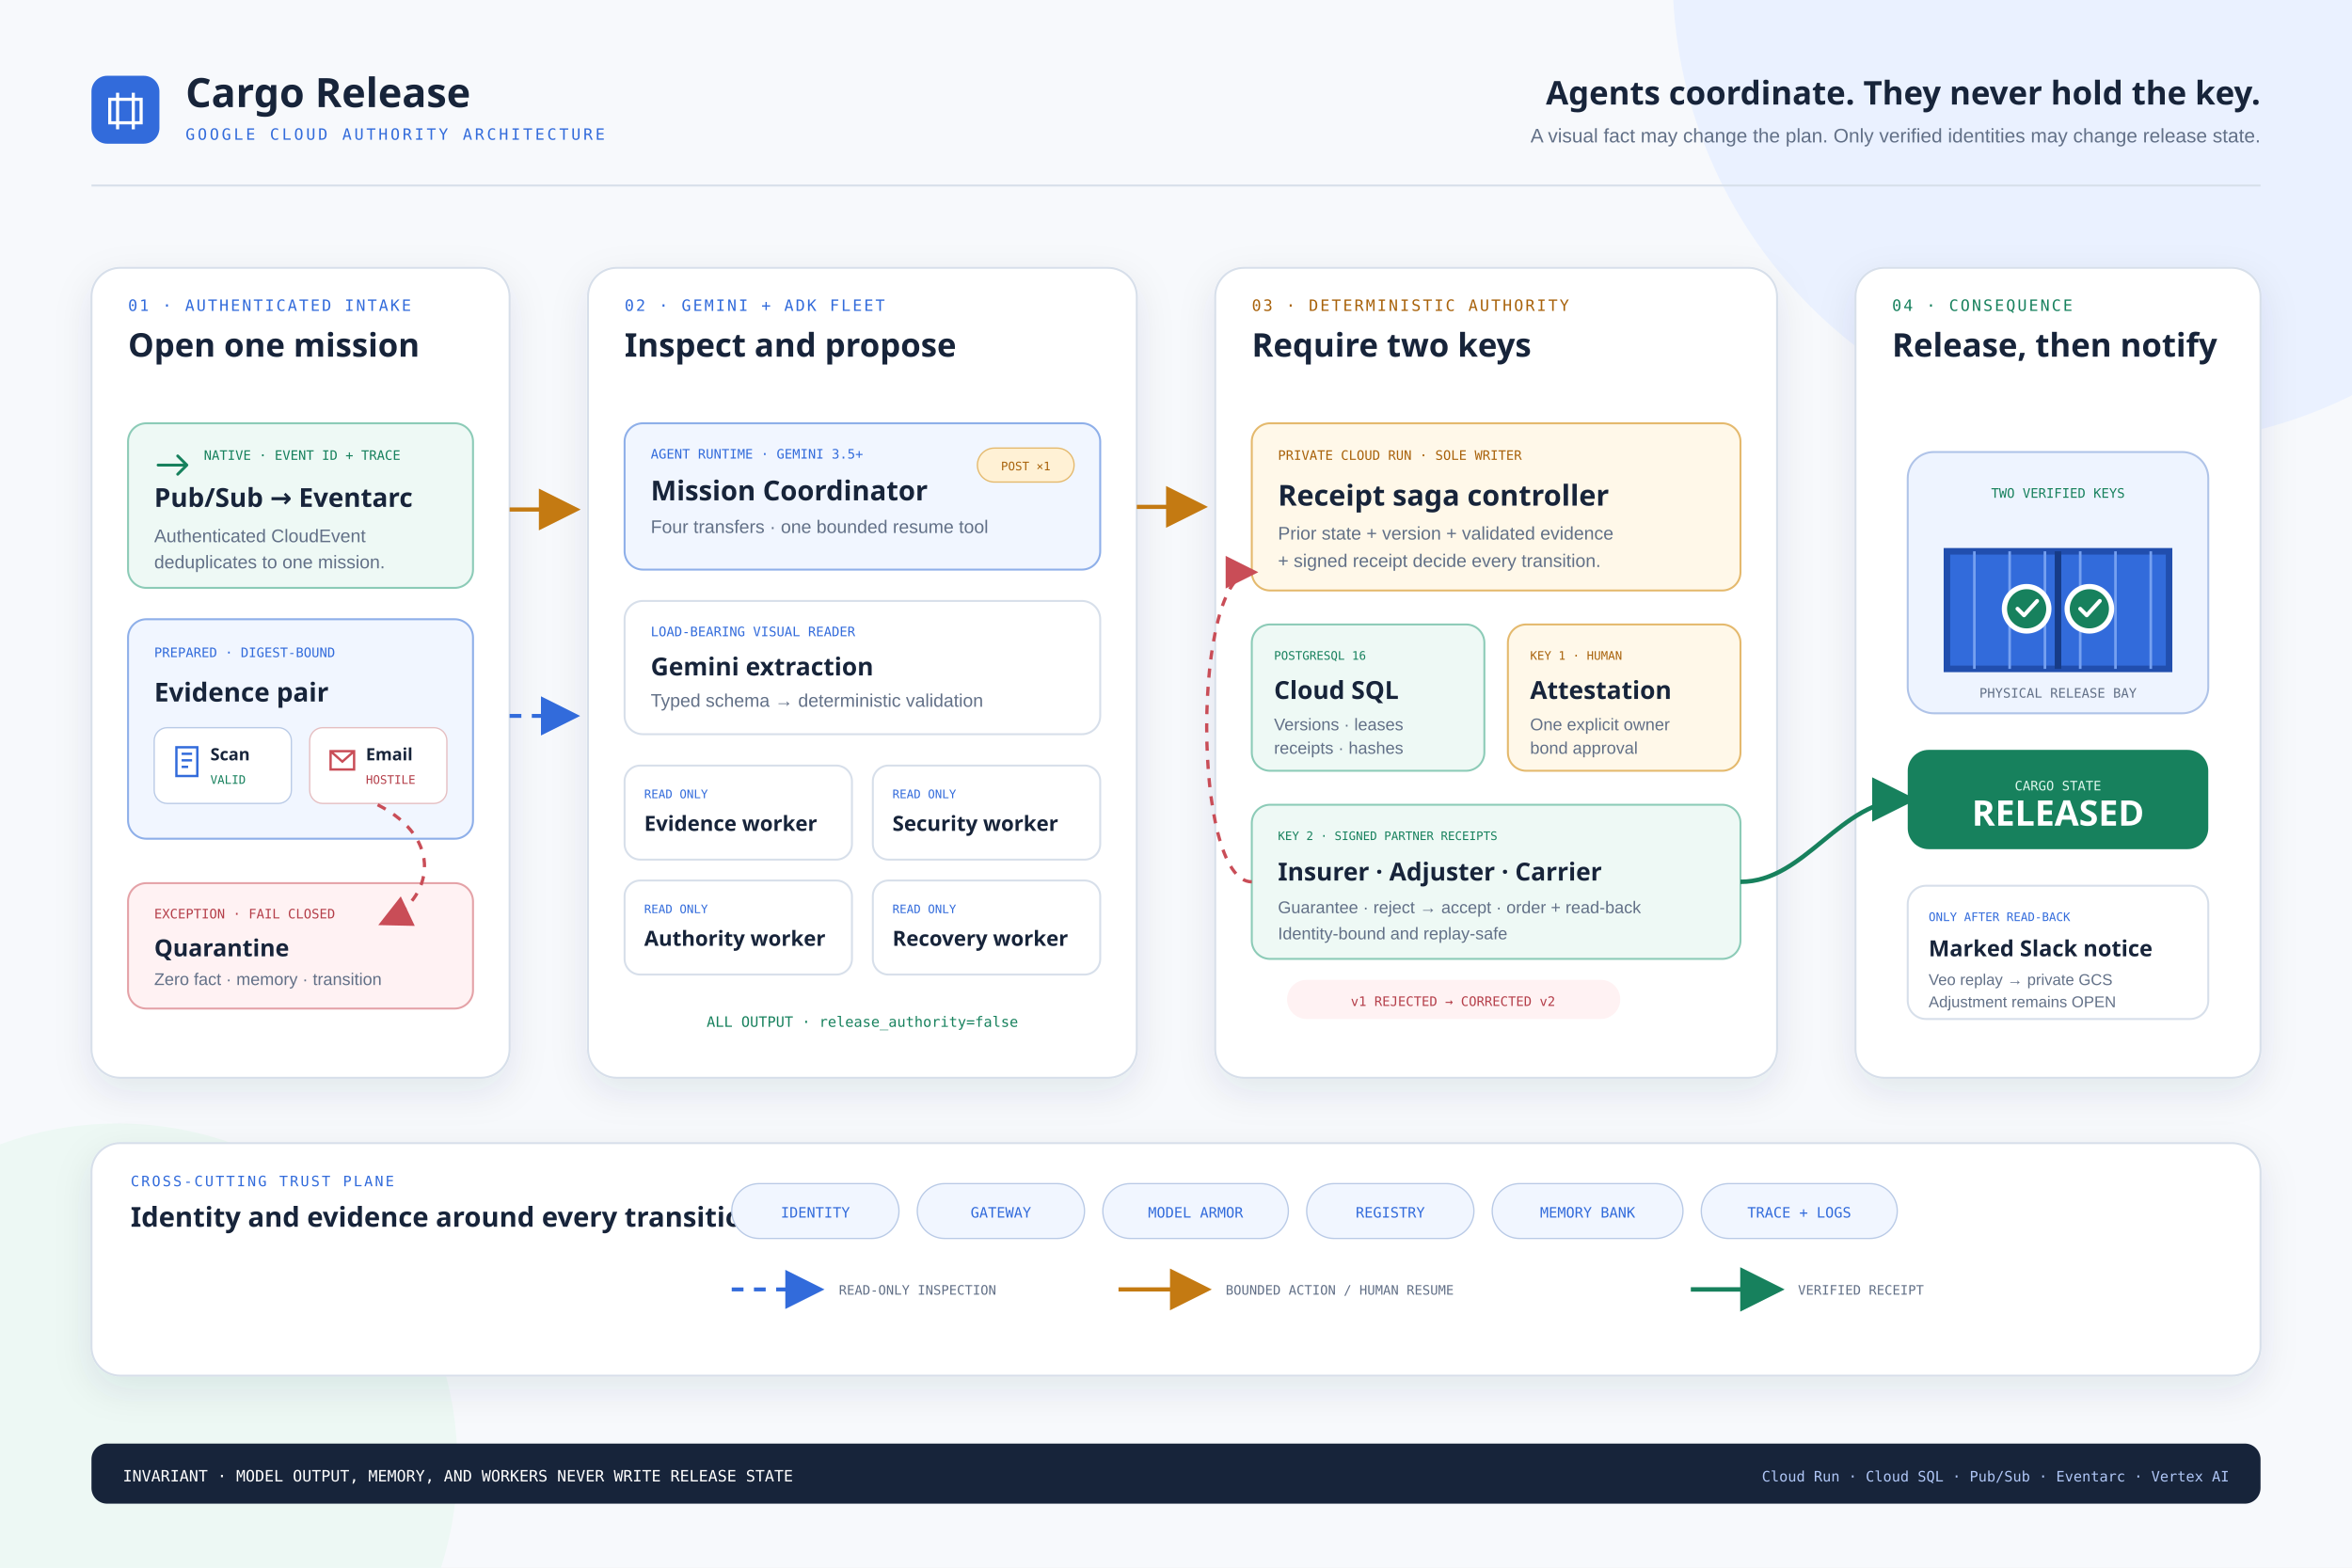
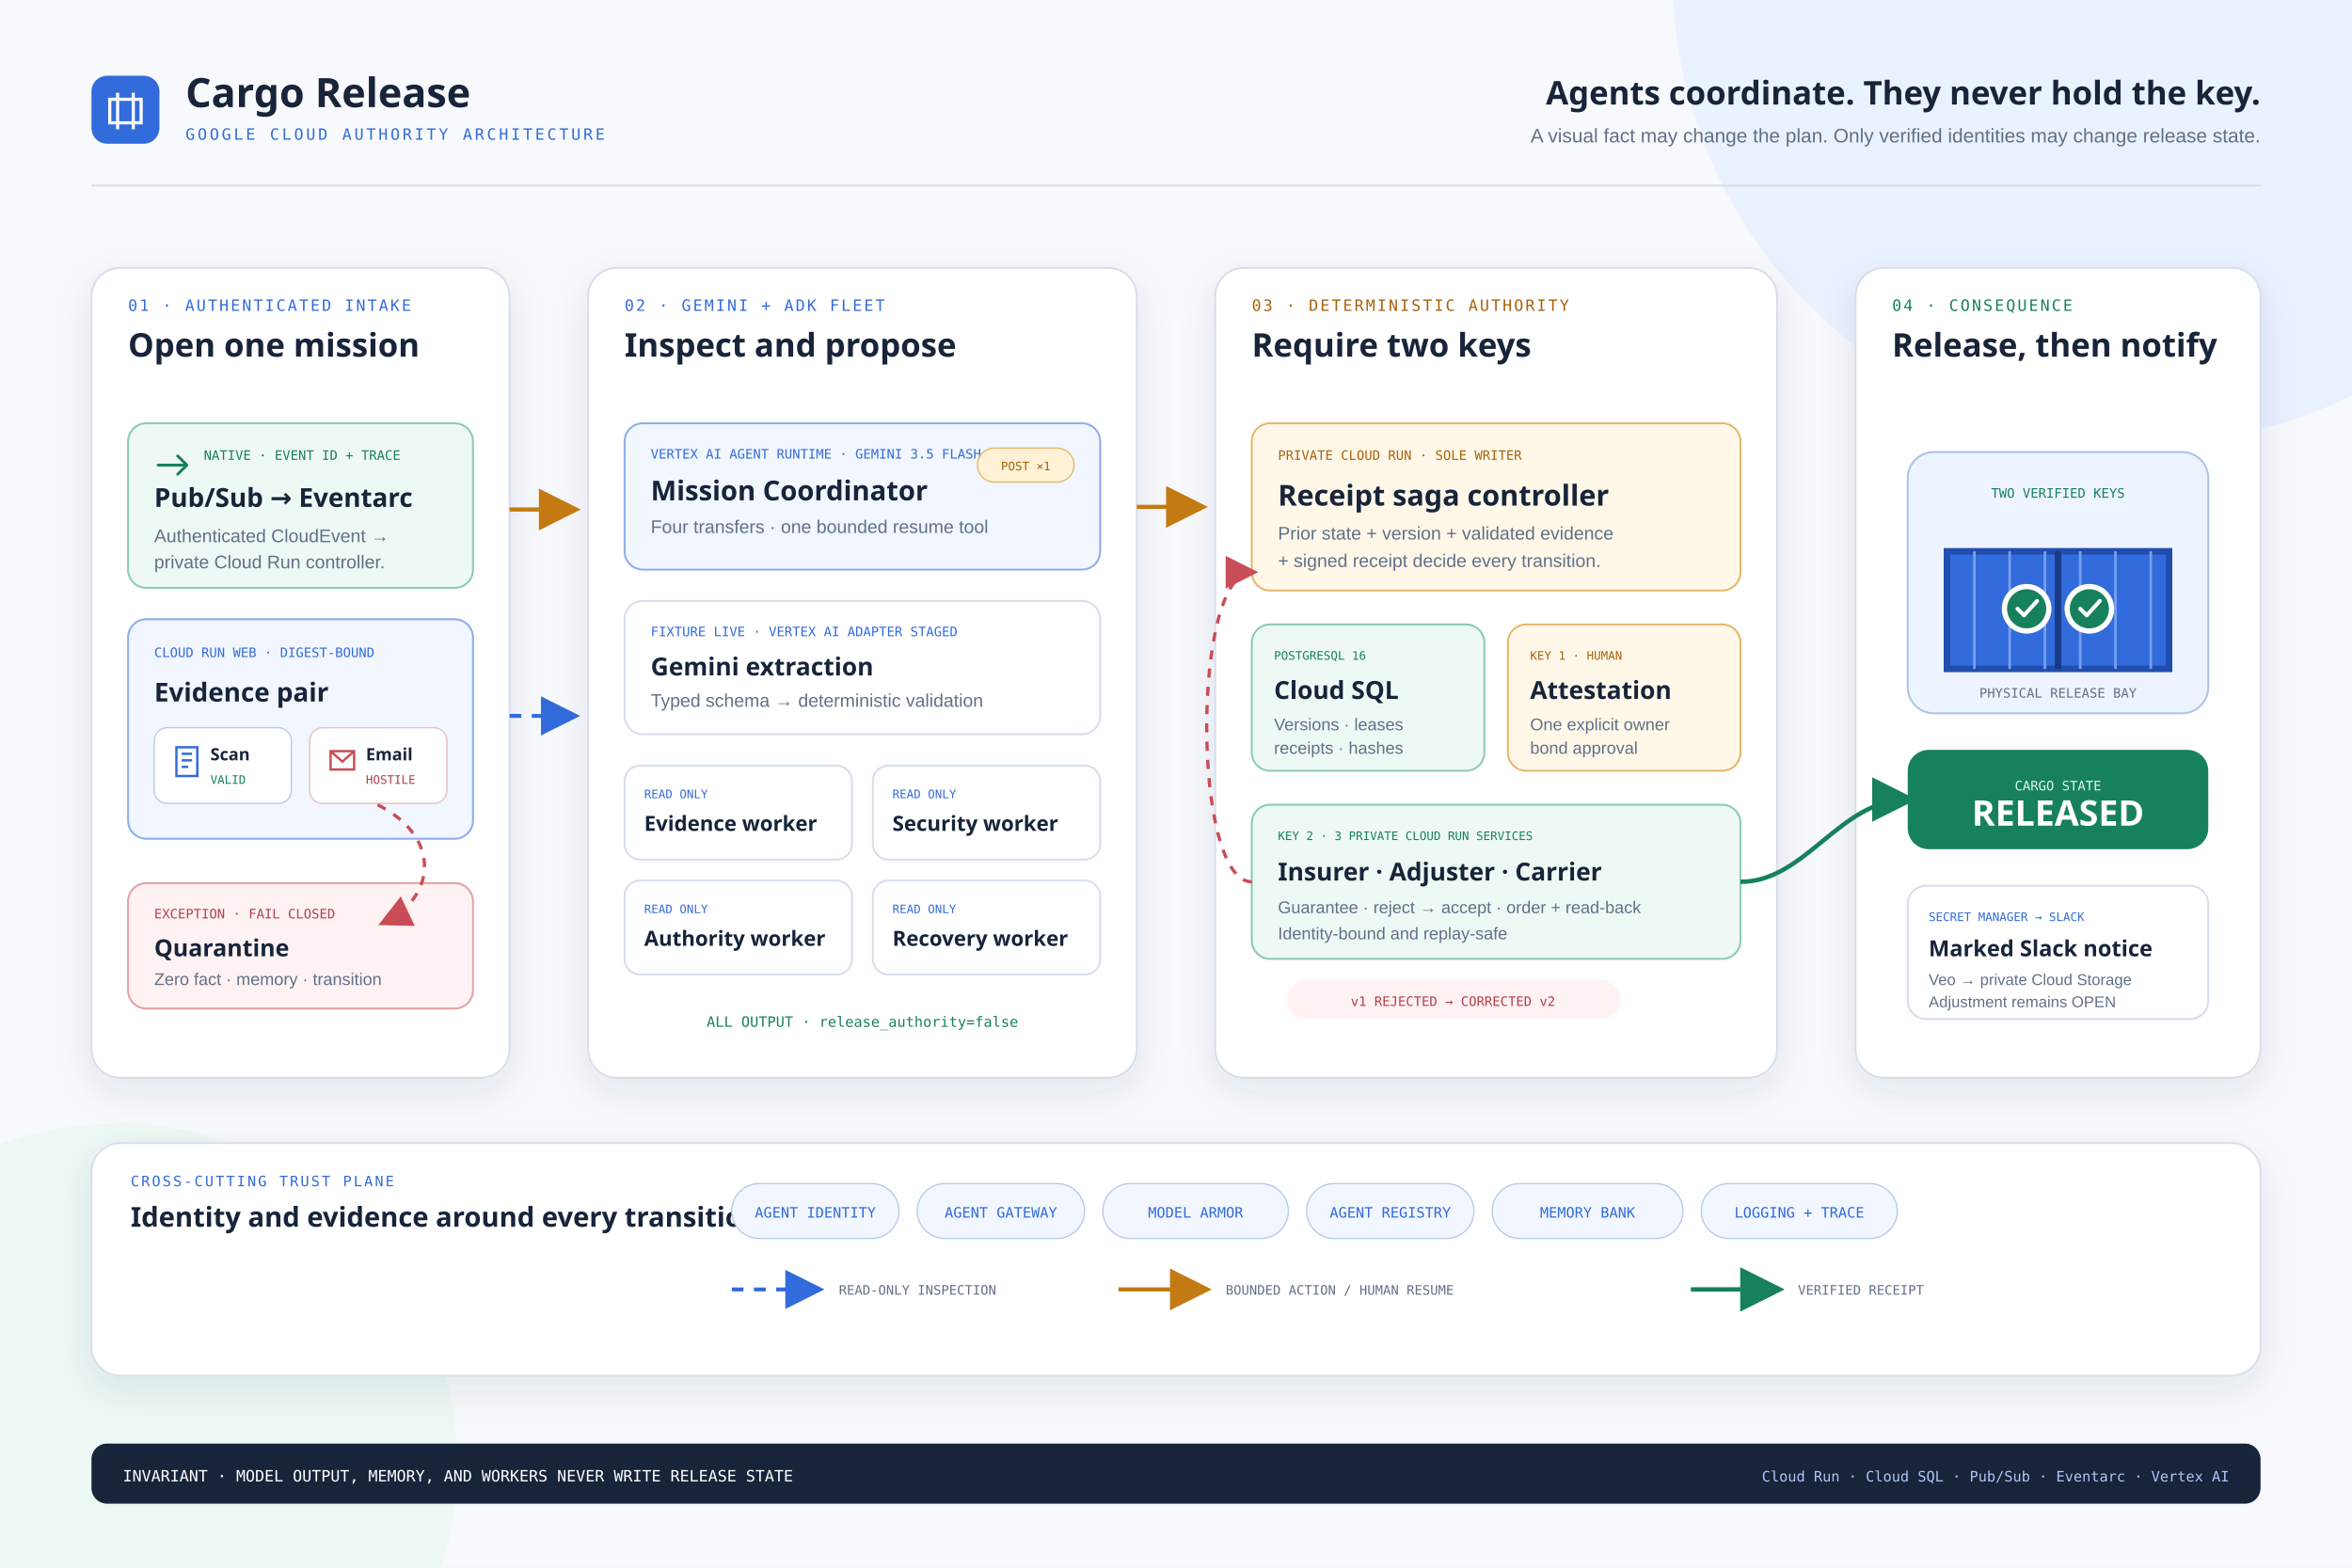
<svg xmlns="http://www.w3.org/2000/svg" width="1800" height="1200" viewBox="0 0 1800 1200" role="img" aria-labelledby="title desc">
  <defs>
    <filter id="shadow" x="-20%" y="-20%" width="140%" height="150%">
      <feDropShadow dx="0" dy="10" stdDeviation="14" flood-color="#203354" flood-opacity="0.09" />
    </filter>
    <marker id="arrowBlue" markerWidth="10" markerHeight="10" refX="8" refY="5" orient="auto">
      <path d="M0 0 L10 5 L0 10 Z" fill="#326BDB" />
    </marker>
    <marker id="arrowAmber" markerWidth="10" markerHeight="10" refX="8" refY="5" orient="auto">
      <path d="M0 0 L10 5 L0 10 Z" fill="#C47A12" />
    </marker>
    <marker id="arrowGreen" markerWidth="10" markerHeight="10" refX="8" refY="5" orient="auto">
      <path d="M0 0 L10 5 L0 10 Z" fill="#17815D" />
    </marker>
    <marker id="arrowCoral" markerWidth="10" markerHeight="10" refX="8" refY="5" orient="auto">
      <path d="M0 0 L10 5 L0 10 Z" fill="#C94D57" />
    </marker>
    <style>
      .display { font-family: "Archivo", "Arial Narrow", sans-serif; font-weight: 740; }
      .body { font-family: "Manrope", Arial, sans-serif; }
      .mono { font-family: "IBM Plex Mono", ui-monospace, monospace; }
      .ink { fill: #17243A; }
      .muted { fill: #627087; }
      .blue { fill: #326BDB; }
      .amber { fill: #A8620B; }
      .green { fill: #17815D; }
      .coral { fill: #B43E49; }
      .lane { fill: #FFFFFF; stroke: #D7DFEA; stroke-width: 1.5; }
      .node { fill: #FFFFFF; stroke: #D7DFEA; stroke-width: 1.5; }
      .nodeBlue { fill: #F1F6FF; stroke: #8EAFE9; stroke-width: 1.5; }
      .nodeAmber { fill: #FFF8E9; stroke: #E4B96D; stroke-width: 1.5; }
      .nodeGreen { fill: #EEF9F5; stroke: #8CCBB7; stroke-width: 1.5; }
      .nodeCoral { fill: #FFF2F3; stroke: #E4A2A7; stroke-width: 1.5; }
      .readEdge { fill: none; stroke: #326BDB; stroke-width: 3; stroke-dasharray: 9 8; marker-end: url(#arrowBlue); }
      .advanceEdge { fill: none; stroke: #C47A12; stroke-width: 3.2; marker-end: url(#arrowAmber); }
      .authorityEdge { fill: none; stroke: #17815D; stroke-width: 3.4; marker-end: url(#arrowGreen); }
      .exceptionEdge { fill: none; stroke: #C94D57; stroke-width: 2.5; stroke-dasharray: 7 7; marker-end: url(#arrowCoral); }
      .iconStroke { fill: none; stroke: currentColor; stroke-width: 2.2; stroke-linecap: round; stroke-linejoin: round; }
    </style>
  </defs>
  <rect width="1800" height="1200" fill="#F7F9FC" />
  <circle cx="1640" cy="-20" r="360" fill="#EAF1FF" />
  <circle cx="90" cy="1120" r="260" fill="#EDF8F4" />
  <g transform="translate(70 58)">
    <rect width="52" height="52" rx="12" fill="#326BDB" />
    <path d="M14 18h24v18H14zM20 13v28M32 13v28" fill="none" stroke="#fff" stroke-width="2.4" />
    <text x="72" y="24" class="display ink" font-size="31">Cargo Release</text>
    <text x="72" y="49" class="mono blue" font-size="12" letter-spacing="2">GOOGLE CLOUD AUTHORITY ARCHITECTURE</text>
  </g>
  <g transform="translate(880 56)">
    <text x="850" y="24" text-anchor="end" class="display ink" font-size="25">Agents coordinate. They never hold the key.</text>
    <text x="850" y="53" text-anchor="end" class="body muted" font-size="15">A visual fact may change the plan. Only verified identities may change release state.</text>
  </g>
  <path d="M70 142 H1730" stroke="#D7DFEA" stroke-width="1.5" />
  <g filter="url(#shadow)">
    <rect x="70" y="205" width="320" height="620" rx="22" class="lane" />
  </g>
  <g transform="translate(98 238)">
    <text class="mono blue" font-size="12" letter-spacing="1.5">01 · AUTHENTICATED INTAKE</text>
    <text y="35" class="display ink" font-size="25">Open one mission</text>
  </g>
  <g transform="translate(98 324)">
    <rect width="264" height="126" rx="14" class="nodeGreen" />
    <g transform="translate(20 20)" color="#17815D">
      <path class="iconStroke" d="M3 12h22M18 5l7 7-7 7" />
    </g>
    <text x="58" y="28" class="mono green" font-size="10">NATIVE · EVENT ID + TRACE</text>
    <text x="20" y="64" class="display ink" font-size="20">Pub/Sub → Eventarc</text>
-     <text x="20" y="91" class="body muted" font-size="14">Authenticated CloudEvent</text>
-     <text x="20" y="111" class="body muted" font-size="14">deduplicates to one mission.</text>
+     <text x="20" y="91" class="body muted" font-size="14">Authenticated CloudEvent →</text>
+     <text x="20" y="111" class="body muted" font-size="14">private Cloud Run controller.</text>
  </g>
  <g transform="translate(98 474)">
    <rect width="264" height="168" rx="14" class="nodeBlue" />
-     <text x="20" y="29" class="mono blue" font-size="10">PREPARED · DIGEST-BOUND</text>
+     <text x="20" y="29" class="mono blue" font-size="10">CLOUD RUN WEB · DIGEST-BOUND</text>
    <text x="20" y="63" class="display ink" font-size="20">Evidence pair</text>
    <g transform="translate(20 83)">
      <rect width="105" height="58" rx="10" fill="#FFFFFF" stroke="#B9CAE6" />
      <path d="M17 15h16v22H17zM21 20h8M21 25h8M21 30h5" fill="none" stroke="#326BDB" stroke-width="1.8" />
      <text x="43" y="25" class="display ink" font-size="13">Scan</text>
      <text x="43" y="43" class="mono green" font-size="9">VALID</text>
    </g>
    <g transform="translate(139 83)">
      <rect width="105" height="58" rx="10" fill="#FFFFFF" stroke="#E5BEC1" />
      <path d="M16 18h18v14H16zM16 18l9 8 9-8" fill="none" stroke="#C94D57" stroke-width="1.8" />
      <text x="43" y="25" class="display ink" font-size="13">Email</text>
      <text x="43" y="43" class="mono coral" font-size="9">HOSTILE</text>
    </g>
  </g>
  <g transform="translate(98 676)">
    <rect width="264" height="96" rx="14" class="nodeCoral" />
    <text x="20" y="27" class="mono coral" font-size="10">EXCEPTION · FAIL CLOSED</text>
    <text x="20" y="56" class="display ink" font-size="18">Quarantine</text>
    <text x="20" y="78" class="body muted" font-size="13">Zero fact · memory · transition</text>
  </g>
  <path d="M289 616 C340 642 332 688 294 706" class="exceptionEdge" />
  <g filter="url(#shadow)">
    <rect x="450" y="205" width="420" height="620" rx="22" class="lane" />
  </g>
  <g transform="translate(478 238)">
    <text class="mono blue" font-size="12" letter-spacing="1.5">02 · GEMINI + ADK FLEET</text>
    <text y="35" class="display ink" font-size="25">Inspect and propose</text>
  </g>
  <g transform="translate(478 324)">
    <rect width="364" height="112" rx="14" class="nodeBlue" />
-     <text x="20" y="27" class="mono blue" font-size="10">AGENT RUNTIME · GEMINI 3.5+</text>
+     <text x="20" y="27" class="mono blue" font-size="10">VERTEX AI AGENT RUNTIME · GEMINI 3.5 FLASH</text>
    <text x="20" y="59" class="display ink" font-size="21">Mission Coordinator</text>
    <text x="20" y="84" class="body muted" font-size="14">Four transfers · one bounded resume tool</text>
    <rect x="270" y="19" width="74" height="26" rx="13" fill="#FFF1D5" stroke="#E4B96D" />
    <text x="307" y="36" text-anchor="middle" class="mono amber" font-size="9">POST ×1</text>
  </g>
  <g transform="translate(478 460)">
    <rect width="364" height="102" rx="14" class="node" />
-     <text x="20" y="27" class="mono blue" font-size="10">LOAD-BEARING VISUAL READER</text>
+     <text x="20" y="27" class="mono blue" font-size="10">FIXTURE LIVE · VERTEX AI ADAPTER STAGED</text>
    <text x="20" y="57" class="display ink" font-size="19">Gemini extraction</text>
    <text x="20" y="81" class="body muted" font-size="14">Typed schema → deterministic validation</text>
  </g>
  <g transform="translate(478 586)">
    <g>
      <rect width="174" height="72" rx="12" class="node" />
      <text x="15" y="25" class="mono blue" font-size="9">READ ONLY</text>
      <text x="15" y="50" class="display ink" font-size="16">Evidence worker</text>
    </g>
    <g transform="translate(190)">
      <rect width="174" height="72" rx="12" class="node" />
      <text x="15" y="25" class="mono blue" font-size="9">READ ONLY</text>
      <text x="15" y="50" class="display ink" font-size="16">Security worker</text>
    </g>
    <g transform="translate(0 88)">
      <rect width="174" height="72" rx="12" class="node" />
      <text x="15" y="25" class="mono blue" font-size="9">READ ONLY</text>
      <text x="15" y="50" class="display ink" font-size="16">Authority worker</text>
    </g>
    <g transform="translate(190 88)">
      <rect width="174" height="72" rx="12" class="node" />
      <text x="15" y="25" class="mono blue" font-size="9">READ ONLY</text>
      <text x="15" y="50" class="display ink" font-size="16">Recovery worker</text>
    </g>
  </g>
  <text x="660" y="786" text-anchor="middle" class="mono green" font-size="11">ALL OUTPUT · release_authority=false</text>
  <g filter="url(#shadow)">
    <rect x="930" y="205" width="430" height="620" rx="22" class="lane" />
  </g>
  <g transform="translate(958 238)">
    <text class="mono amber" font-size="12" letter-spacing="1.5">03 · DETERMINISTIC AUTHORITY</text>
    <text y="35" class="display ink" font-size="25">Require two keys</text>
  </g>
  <g transform="translate(958 324)">
    <rect width="374" height="128" rx="14" class="nodeAmber" />
    <text x="20" y="28" class="mono amber" font-size="10">PRIVATE CLOUD RUN · SOLE WRITER</text>
    <text x="20" y="63" class="display ink" font-size="22">Receipt saga controller</text>
    <text x="20" y="89" class="body muted" font-size="14">Prior state + version + validated evidence</text>
    <text x="20" y="110" class="body muted" font-size="14">+ signed receipt decide every transition.</text>
  </g>
  <g transform="translate(958 478)">
    <rect width="178" height="112" rx="14" class="nodeGreen" />
    <text x="17" y="27" class="mono green" font-size="9">POSTGRESQL 16</text>
    <text x="17" y="57" class="display ink" font-size="19">Cloud SQL</text>
    <text x="17" y="81" class="body muted" font-size="13">Versions · leases</text>
    <text x="17" y="99" class="body muted" font-size="13">receipts · hashes</text>
  </g>
  <g transform="translate(1154 478)">
    <rect width="178" height="112" rx="14" class="nodeAmber" />
    <text x="17" y="27" class="mono amber" font-size="9">KEY 1 · HUMAN</text>
    <text x="17" y="57" class="display ink" font-size="19">Attestation</text>
    <text x="17" y="81" class="body muted" font-size="13">One explicit owner</text>
    <text x="17" y="99" class="body muted" font-size="13">bond approval</text>
  </g>
  <g transform="translate(958 616)">
    <rect width="374" height="118" rx="14" class="nodeGreen" />
-     <text x="20" y="27" class="mono green" font-size="9">KEY 2 · SIGNED PARTNER RECEIPTS</text>
+     <text x="20" y="27" class="mono green" font-size="9">KEY 2 · 3 PRIVATE CLOUD RUN SERVICES</text>
    <text x="20" y="58" class="display ink" font-size="19">Insurer · Adjuster · Carrier</text>
    <text x="20" y="83" class="body muted" font-size="13">Guarantee · reject → accept · order + read-back</text>
    <text x="20" y="103" class="body muted" font-size="13">Identity-bound and replay-safe</text>
  </g>
  <path d="M958 675 C912 675 912 438 958 438" class="exceptionEdge" />
  <rect x="985" y="750" width="255" height="30" rx="15" fill="#FFF2F3" />
  <text x="1112" y="770" text-anchor="middle" class="mono coral" font-size="10">v1 REJECTED → CORRECTED v2</text>
  <g filter="url(#shadow)">
    <rect x="1420" y="205" width="310" height="620" rx="22" class="lane" />
  </g>
  <g transform="translate(1448 238)">
    <text class="mono green" font-size="12" letter-spacing="1.5">04 · CONSEQUENCE</text>
    <text y="35" class="display ink" font-size="25">Release, then notify</text>
  </g>
  <g transform="translate(1460 346)">
    <rect width="230" height="200" rx="20" fill="#EEF4FF" stroke="#AFC3E8" stroke-width="1.5" />
    <path d="M30 76h170v90H30z" fill="#326BDB" stroke="#214EAE" stroke-width="5" />
    <path d="M51 76v90M78 76v90M105 76v90M132 76v90M159 76v90M186 76v90" stroke="#75A0F0" stroke-width="2" />
    <path d="M115 76v90" stroke="#173B86" stroke-width="5" />
    <circle cx="91" cy="120" r="17" fill="#17815D" stroke="#fff" stroke-width="4" />
    <circle cx="139" cy="120" r="17" fill="#17815D" stroke="#fff" stroke-width="4" />
    <path d="M84 120l5 5 10-11M132 120l5 5 10-11" fill="none" stroke="#fff" stroke-width="3" stroke-linecap="round" stroke-linejoin="round" />
    <text x="115" y="35" text-anchor="middle" class="mono green" font-size="10">TWO VERIFIED KEYS</text>
    <text x="115" y="188" text-anchor="middle" class="mono muted" font-size="10">PHYSICAL RELEASE BAY</text>
  </g>
  <g transform="translate(1460 574)">
    <rect width="230" height="76" rx="16" fill="#17815D" />
    <text x="115" y="31" text-anchor="middle" class="mono" fill="#DDF6EC" font-size="10">CARGO STATE</text>
    <text x="115" y="58" text-anchor="middle" class="display" fill="#FFFFFF" font-size="27">RELEASED</text>
  </g>
  <g transform="translate(1460 678)">
    <rect width="230" height="102" rx="14" class="node" />
-     <text x="16" y="27" class="mono blue" font-size="9">ONLY AFTER READ-BACK</text>
+     <text x="16" y="27" class="mono blue" font-size="9">SECRET MANAGER → SLACK</text>
    <text x="16" y="54" class="display ink" font-size="17">Marked Slack notice</text>
-     <text x="16" y="76" class="body muted" font-size="12">Veo replay → private GCS</text>
+     <text x="16" y="76" class="body muted" font-size="12">Veo → private Cloud Storage</text>
    <text x="16" y="93" class="body muted" font-size="12">Adjustment remains OPEN</text>
  </g>
  <path d="M390 390 H438" class="advanceEdge" />
  <path d="M390 548 H438" class="readEdge" />
  <path d="M870 388 H918" class="advanceEdge" />
  <path d="M1332 675 C1382 675 1408 612 1460 612" class="authorityEdge" />
  <g filter="url(#shadow)">
    <rect x="70" y="875" width="1660" height="178" rx="22" fill="#FFFFFF" stroke="#D7DFEA" stroke-width="1.5" />
  </g>
  <g transform="translate(100 908)">
    <text class="mono blue" font-size="11" letter-spacing="1.5">CROSS-CUTTING TRUST PLANE</text>
    <text y="31" class="display ink" font-size="21">Identity and evidence around every transition</text>
  </g>
  <g transform="translate(560 906)" class="mono" font-size="11">
    <g>
      <rect width="128" height="42" rx="21" fill="#F1F6FF" stroke="#B9CAE6" />
-       <text x="64" y="26" text-anchor="middle" class="blue">IDENTITY</text>
+       <text x="64" y="26" text-anchor="middle" class="blue">AGENT IDENTITY</text>
    </g>
    <g transform="translate(142)">
      <rect width="128" height="42" rx="21" fill="#F1F6FF" stroke="#B9CAE6" />
-       <text x="64" y="26" text-anchor="middle" class="blue">GATEWAY</text>
+       <text x="64" y="26" text-anchor="middle" class="blue">AGENT GATEWAY</text>
    </g>
    <g transform="translate(284)">
      <rect width="142" height="42" rx="21" fill="#F1F6FF" stroke="#B9CAE6" />
      <text x="71" y="26" text-anchor="middle" class="blue">MODEL ARMOR</text>
    </g>
    <g transform="translate(440)">
      <rect width="128" height="42" rx="21" fill="#F1F6FF" stroke="#B9CAE6" />
-       <text x="64" y="26" text-anchor="middle" class="blue">REGISTRY</text>
+       <text x="64" y="26" text-anchor="middle" class="blue">AGENT REGISTRY</text>
    </g>
    <g transform="translate(582)">
      <rect width="146" height="42" rx="21" fill="#F1F6FF" stroke="#B9CAE6" />
      <text x="73" y="26" text-anchor="middle" class="blue">MEMORY BANK</text>
    </g>
    <g transform="translate(742)">
      <rect width="150" height="42" rx="21" fill="#F1F6FF" stroke="#B9CAE6" />
-       <text x="75" y="26" text-anchor="middle" class="blue">TRACE + LOGS</text>
+       <text x="75" y="26" text-anchor="middle" class="blue">LOGGING + TRACE</text>
    </g>
  </g>
  <g transform="translate(560 972)" class="mono" font-size="10">
    <path d="M0 15h65" class="readEdge" />
    <text x="82" y="19" class="muted">READ-ONLY INSPECTION</text>
    <path d="M296 15h65" class="advanceEdge" />
    <text x="378" y="19" class="muted">BOUNDED ACTION / HUMAN RESUME</text>
    <path d="M734 15h65" class="authorityEdge" />
    <text x="816" y="19" class="muted">VERIFIED RECEIPT</text>
  </g>
  <g transform="translate(70 1105)">
    <rect width="1660" height="46" rx="12" fill="#17243A" />
    <text x="24" y="29" class="mono" fill="#FFFFFF" font-size="12">INVARIANT · MODEL OUTPUT, MEMORY, AND WORKERS NEVER WRITE RELEASE STATE</text>
    <text x="1636" y="29" text-anchor="end" class="mono" fill="#AFC6F6" font-size="11">Cloud Run · Cloud SQL · Pub/Sub · Eventarc · Vertex AI</text>
  </g>
</svg>
